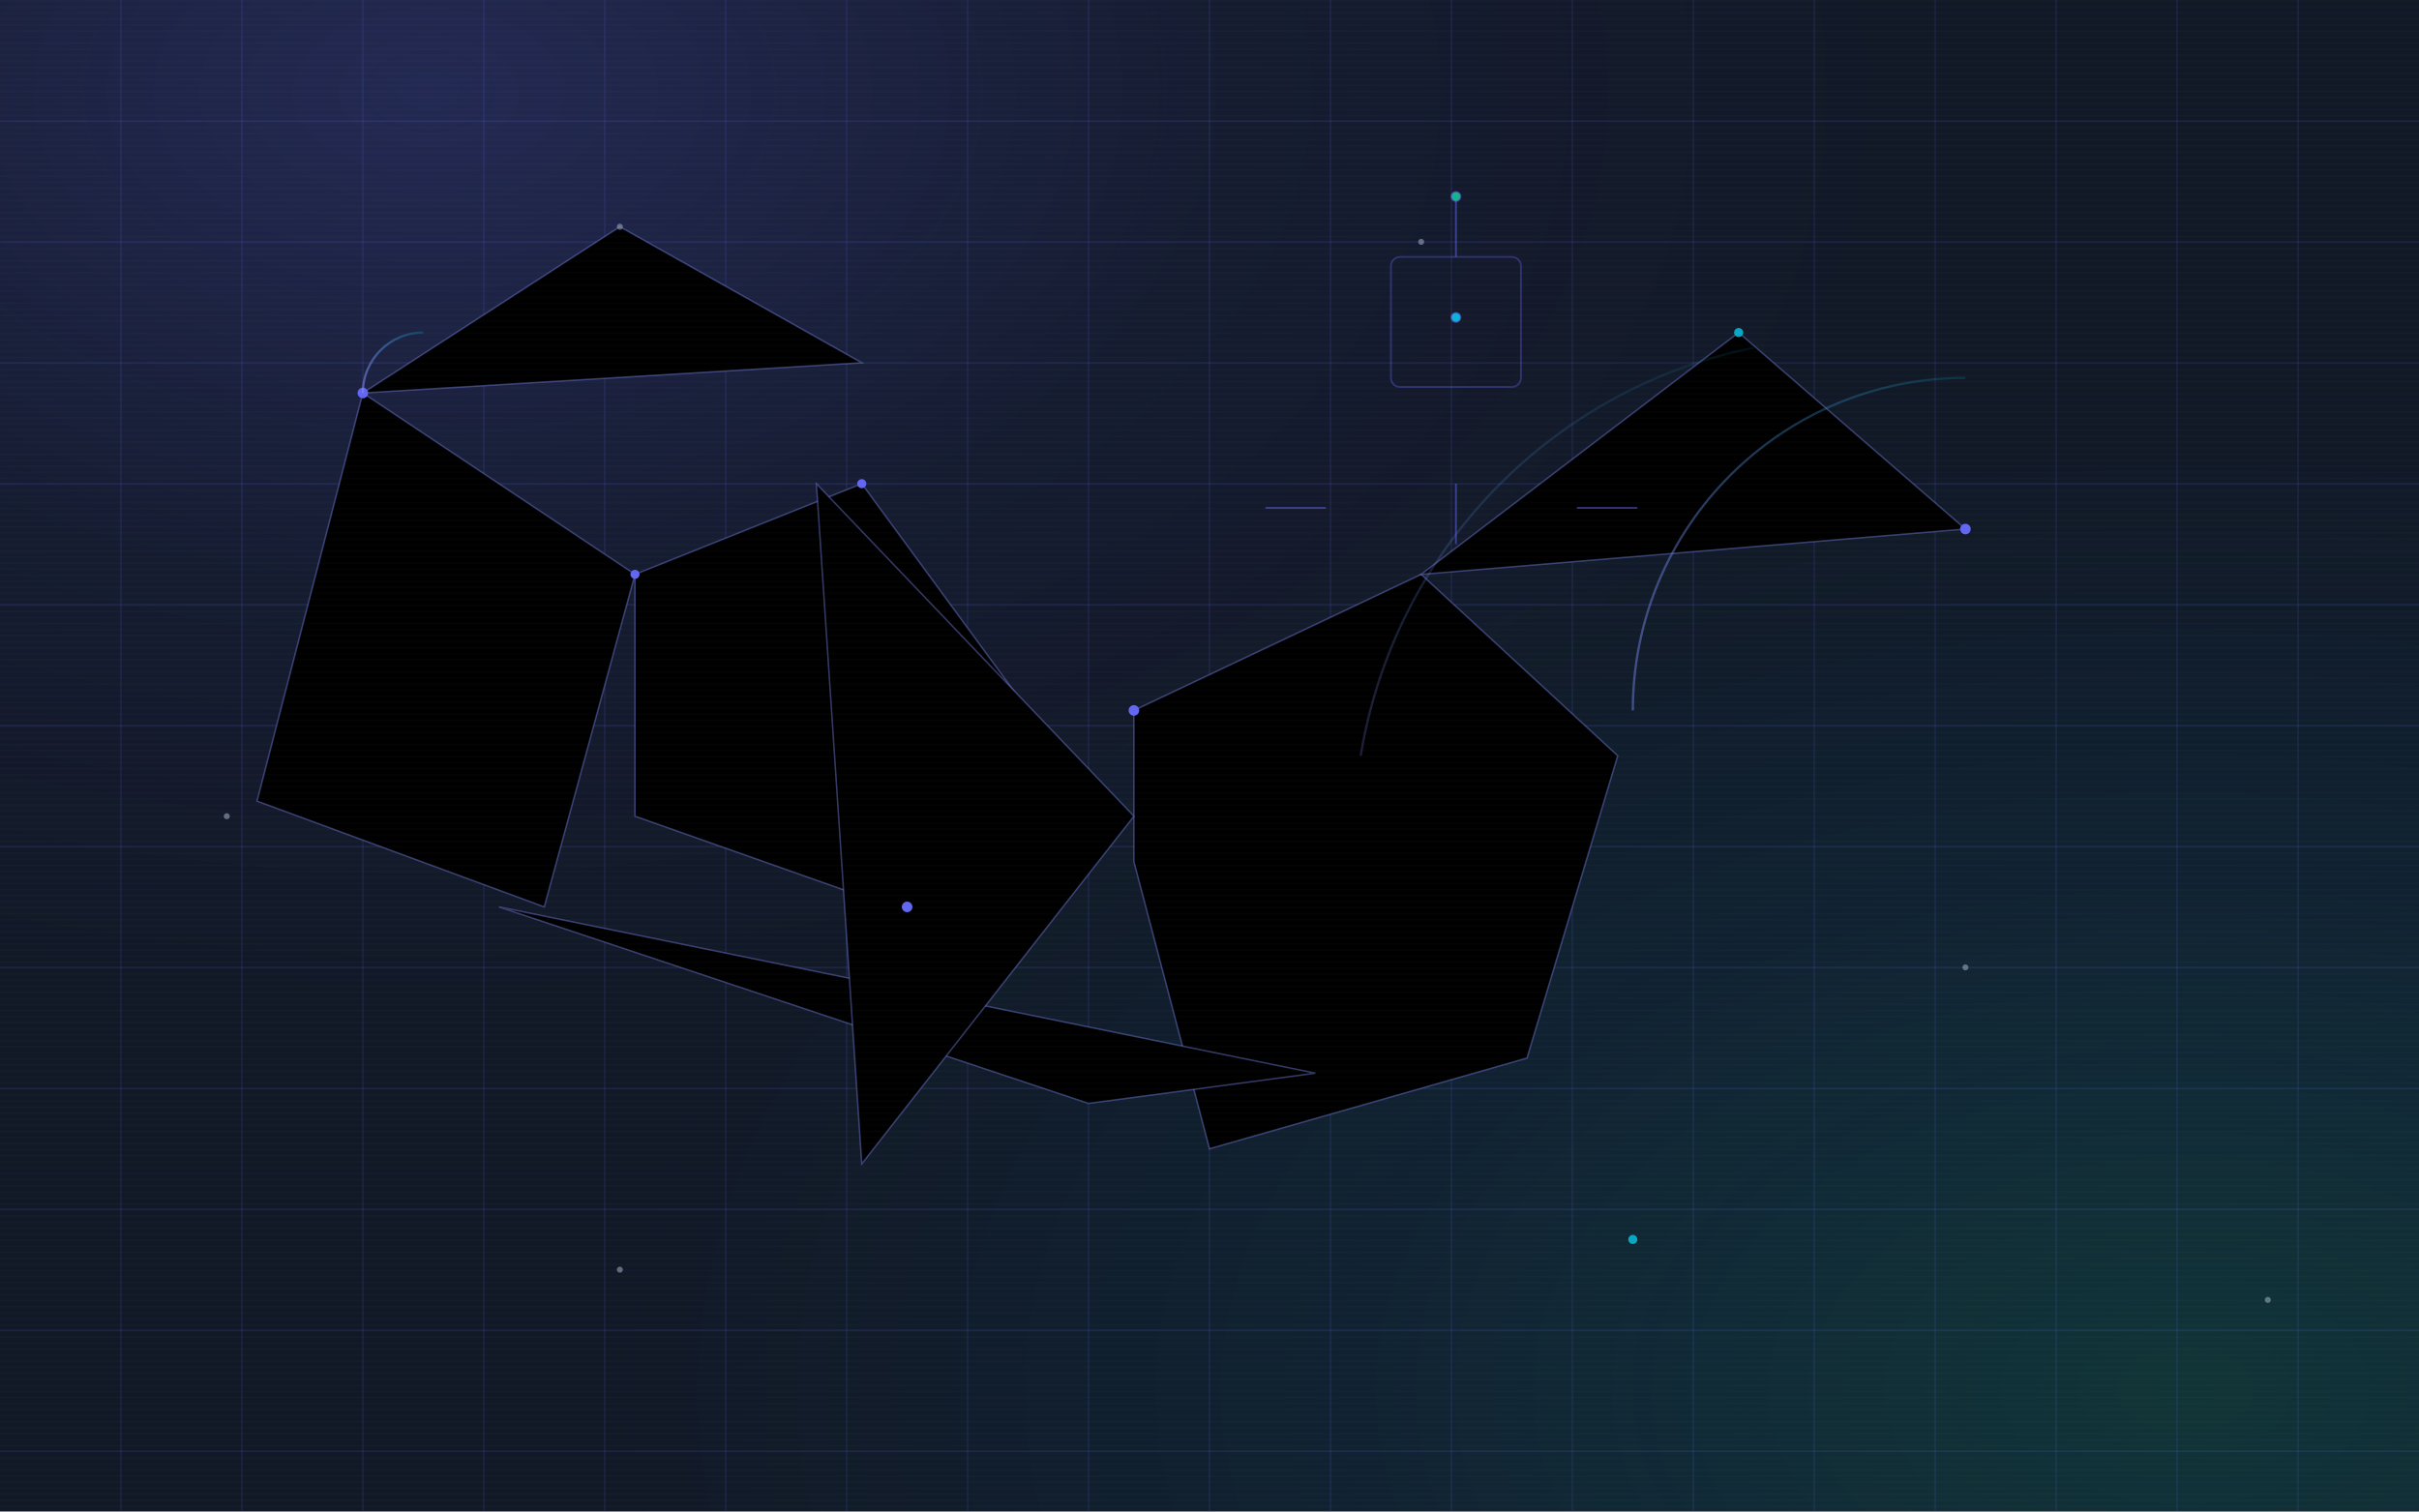
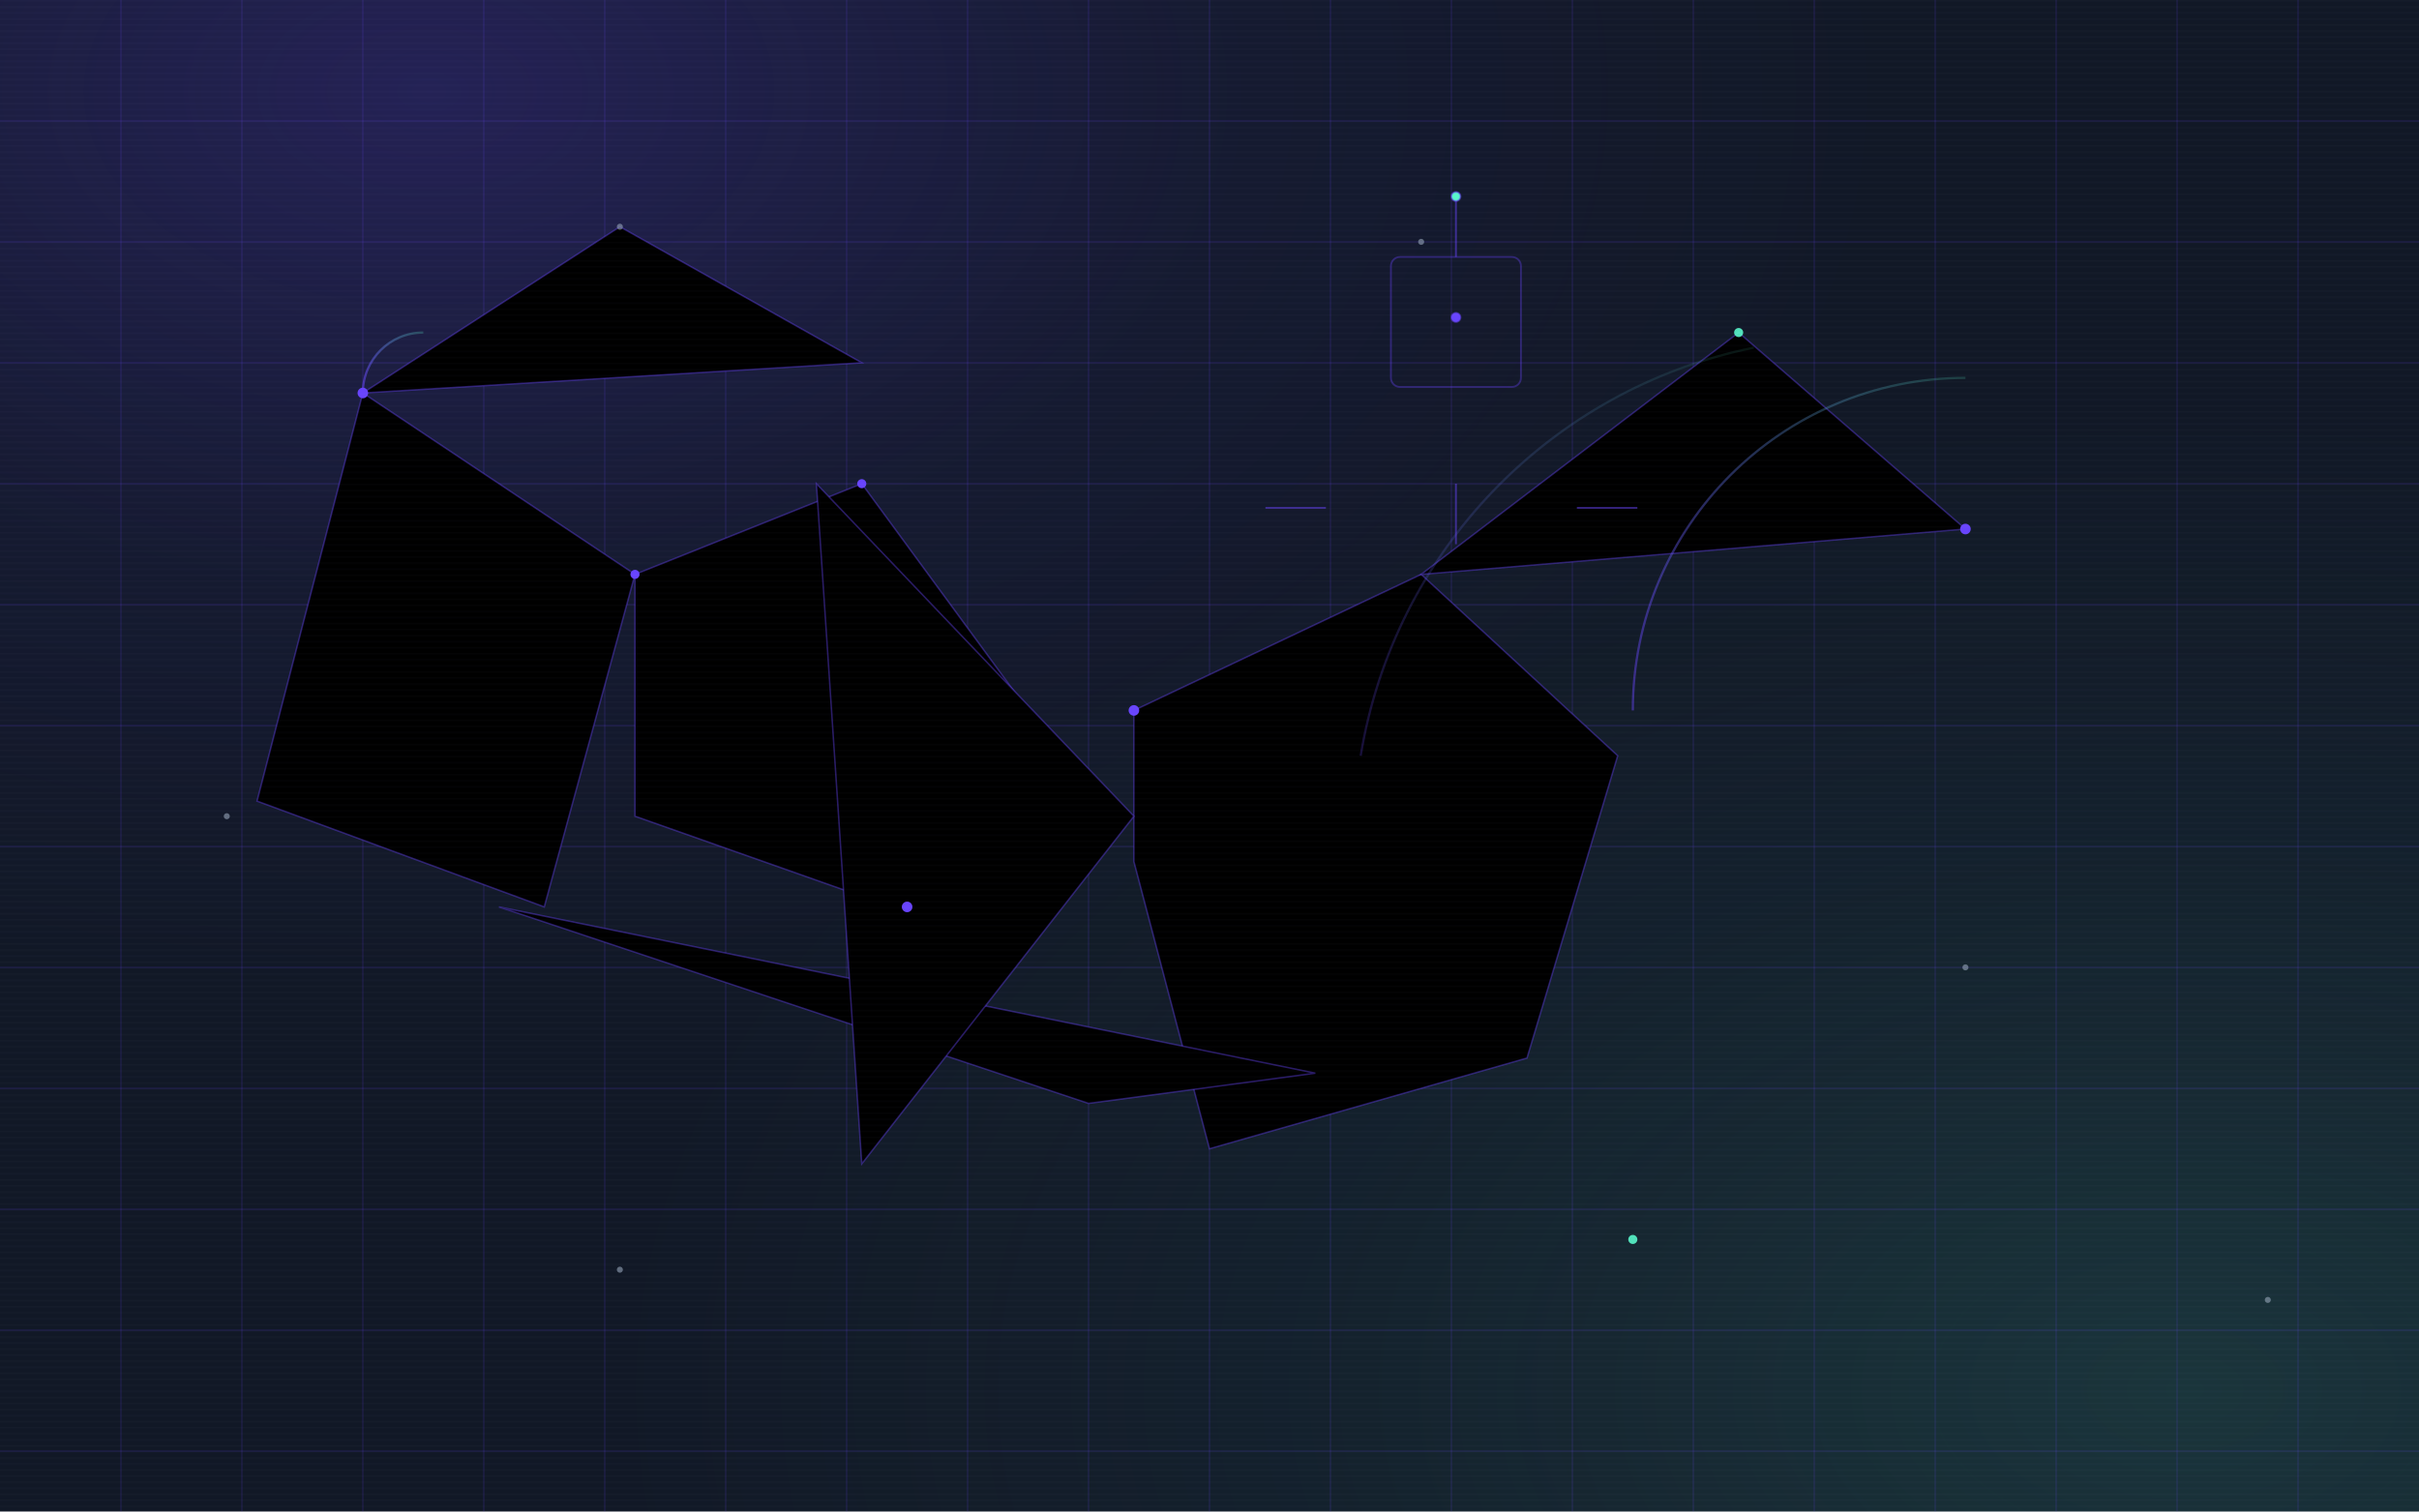
<svg xmlns="http://www.w3.org/2000/svg" viewBox="0 0 1600 1000" width="1600" height="1000">
  <defs>
    <radialGradient id="glowViolet" cx="18%" cy="6%" r="60%">
-       <stop offset="0%" stop-color="#6366f1" stop-opacity="0.22" />
-       <stop offset="55%" stop-color="#6366f1" stop-opacity="0.05" />
-       <stop offset="100%" stop-color="#6366f1" stop-opacity="0" />
+       <stop offset="0%" stop-color="#6844FD" stop-opacity="0.22" />
+       <stop offset="55%" stop-color="#6844FD" stop-opacity="0.05" />
+       <stop offset="100%" stop-color="#6844FD" stop-opacity="0" />
    </radialGradient>
-     <radialGradient id="glowEmerald" cx="90%" cy="92%" r="65%">
-       <stop offset="0%" stop-color="#10b981" stop-opacity="0.18" />
-       <stop offset="55%" stop-color="#06b6d4" stop-opacity="0.06" />
-       <stop offset="100%" stop-color="#06b6d4" stop-opacity="0" />
+     <radialGradient id="glowMint" cx="90%" cy="92%" r="65%">
+       <stop offset="0%" stop-color="#58F6CA" stop-opacity="0.13" />
+       <stop offset="55%" stop-color="#58F6CA" stop-opacity="0.04" />
+       <stop offset="100%" stop-color="#58F6CA" stop-opacity="0" />
    </radialGradient>
    <linearGradient id="line" x1="0" y1="0" x2="1" y2="0">
-       <stop offset="0%" stop-color="#818cf8" stop-opacity="0.9" />
-       <stop offset="100%" stop-color="#06b6d4" stop-opacity="0.35" />
+       <stop offset="0%" stop-color="#6844FD" stop-opacity="0.9" />
+       <stop offset="100%" stop-color="#58F6CA" stop-opacity="0.35" />
    </linearGradient>
  </defs>
  <rect width="1600" height="1000" fill="#111826" />
  <rect width="1600" height="1000" fill="url(#glowViolet)" />
-   <rect width="1600" height="1000" fill="url(#glowEmerald)" />
-   <g stroke="#6366f1" stroke-opacity="0.14" stroke-width="1">
+   <rect width="1600" height="1000" fill="url(#glowMint)" />
+   <g stroke="#6844FD" stroke-opacity="0.14" stroke-width="1">
    <path d="M0 80h1600M0 160h1600M0 240h1600M0 320h1600M0 400h1600M0 480h1600M0 560h1600M0 640h1600M0 720h1600M0 800h1600M0 880h1600M0 960h1600" />
    <path d="M80 0v1000M160 0v1000M240 0v1000M320 0v1000M400 0v1000M480 0v1000M560 0v1000M640 0v1000M720 0v1000M800 0v1000M880 0v1000M960 0v1000M1040 0v1000M1120 0v1000M1200 0v1000M1280 0v1000M1360 0v1000M1440 0v1000M1520 0v1000" />
  </g>
-   <g stroke="#818cf8" stroke-opacity="0.4" stroke-width="1">
+   <g stroke="#6844FD" stroke-opacity="0.4" stroke-width="1">
    <path d="M240 260l180 120-60 220-190-70z" />
    <path d="M420 380l150-60 110 150-90 130-170-60z" />
    <path d="M240 260l170-110 160 90z" />
    <path d="M750 470l190-90 130 120-60 200-210 60-50-190z" />
    <path d="M330 600l390 130 150-20z" />
    <path d="M540 320l210 220-180 230z" />
    <path d="M940 380l210-160 150 130z" />
  </g>
-   <g fill="#6366f1">
+   <g fill="#6844FD">
    <circle cx="240" cy="260" r="3.5" />
    <circle cx="570" cy="320" r="3" />
    <circle cx="600" cy="600" r="3.5" />
    <circle cx="420" cy="380" r="3" />
    <circle cx="750" cy="470" r="3.5" />
    <circle cx="1300" cy="350" r="3.5" />
  </g>
-   <g fill="#06b6d4" fill-opacity="0.9">
+   <g fill="#58F6CA" fill-opacity="0.9">
    <circle cx="1150" cy="220" r="3" />
    <circle cx="1080" cy="820" r="3" />
  </g>
  <g fill="#94a3b8" fill-opacity="0.6">
    <circle cx="410" cy="150" r="2" />
    <circle cx="150" cy="540" r="2" />
    <circle cx="410" cy="840" r="2" />
    <circle cx="940" cy="160" r="2" />
    <circle cx="1300" cy="640" r="2" />
    <circle cx="1500" cy="860" r="2" />
  </g>
  <g fill="none" stroke="url(#line)" stroke-width="1.5">
    <path d="M1080 470a220 220 0 0 1 220-220" stroke-opacity="0.5" />
    <path d="M900 500a330 330 0 0 1 260-270" stroke-opacity="0.25" />
    <path d="M240 260a40 40 0 0 1 40-40" stroke-opacity="0.6" />
  </g>
-   <g stroke="#6366f1" stroke-opacity="0.5" stroke-width="1.2" fill="none">
+   <g stroke="#6844FD" stroke-opacity="0.5" stroke-width="1.2" fill="none">
    <rect x="920" y="170" width="86" height="86" rx="6" stroke-opacity="0.35" />
    <path d="M963 170v-40m0 190v40m-86-24h-40m206 0h40" />
-     <circle cx="963" cy="130" r="3" fill="#10b981" />
-     <circle cx="963" cy="210" r="3" fill="#06b6d4" />
+     <circle cx="963" cy="130" r="3" fill="#58F6CA" />
+     <circle cx="963" cy="210" r="3" fill="#6844FD" />
  </g>
  <pattern id="scan" width="4" height="4" patternUnits="userSpaceOnUse">
    <rect width="4" height="1" fill="#f1f5f9" fill-opacity="0.02" />
  </pattern>
  <rect width="1600" height="1000" fill="url(#scan)" />
</svg>
